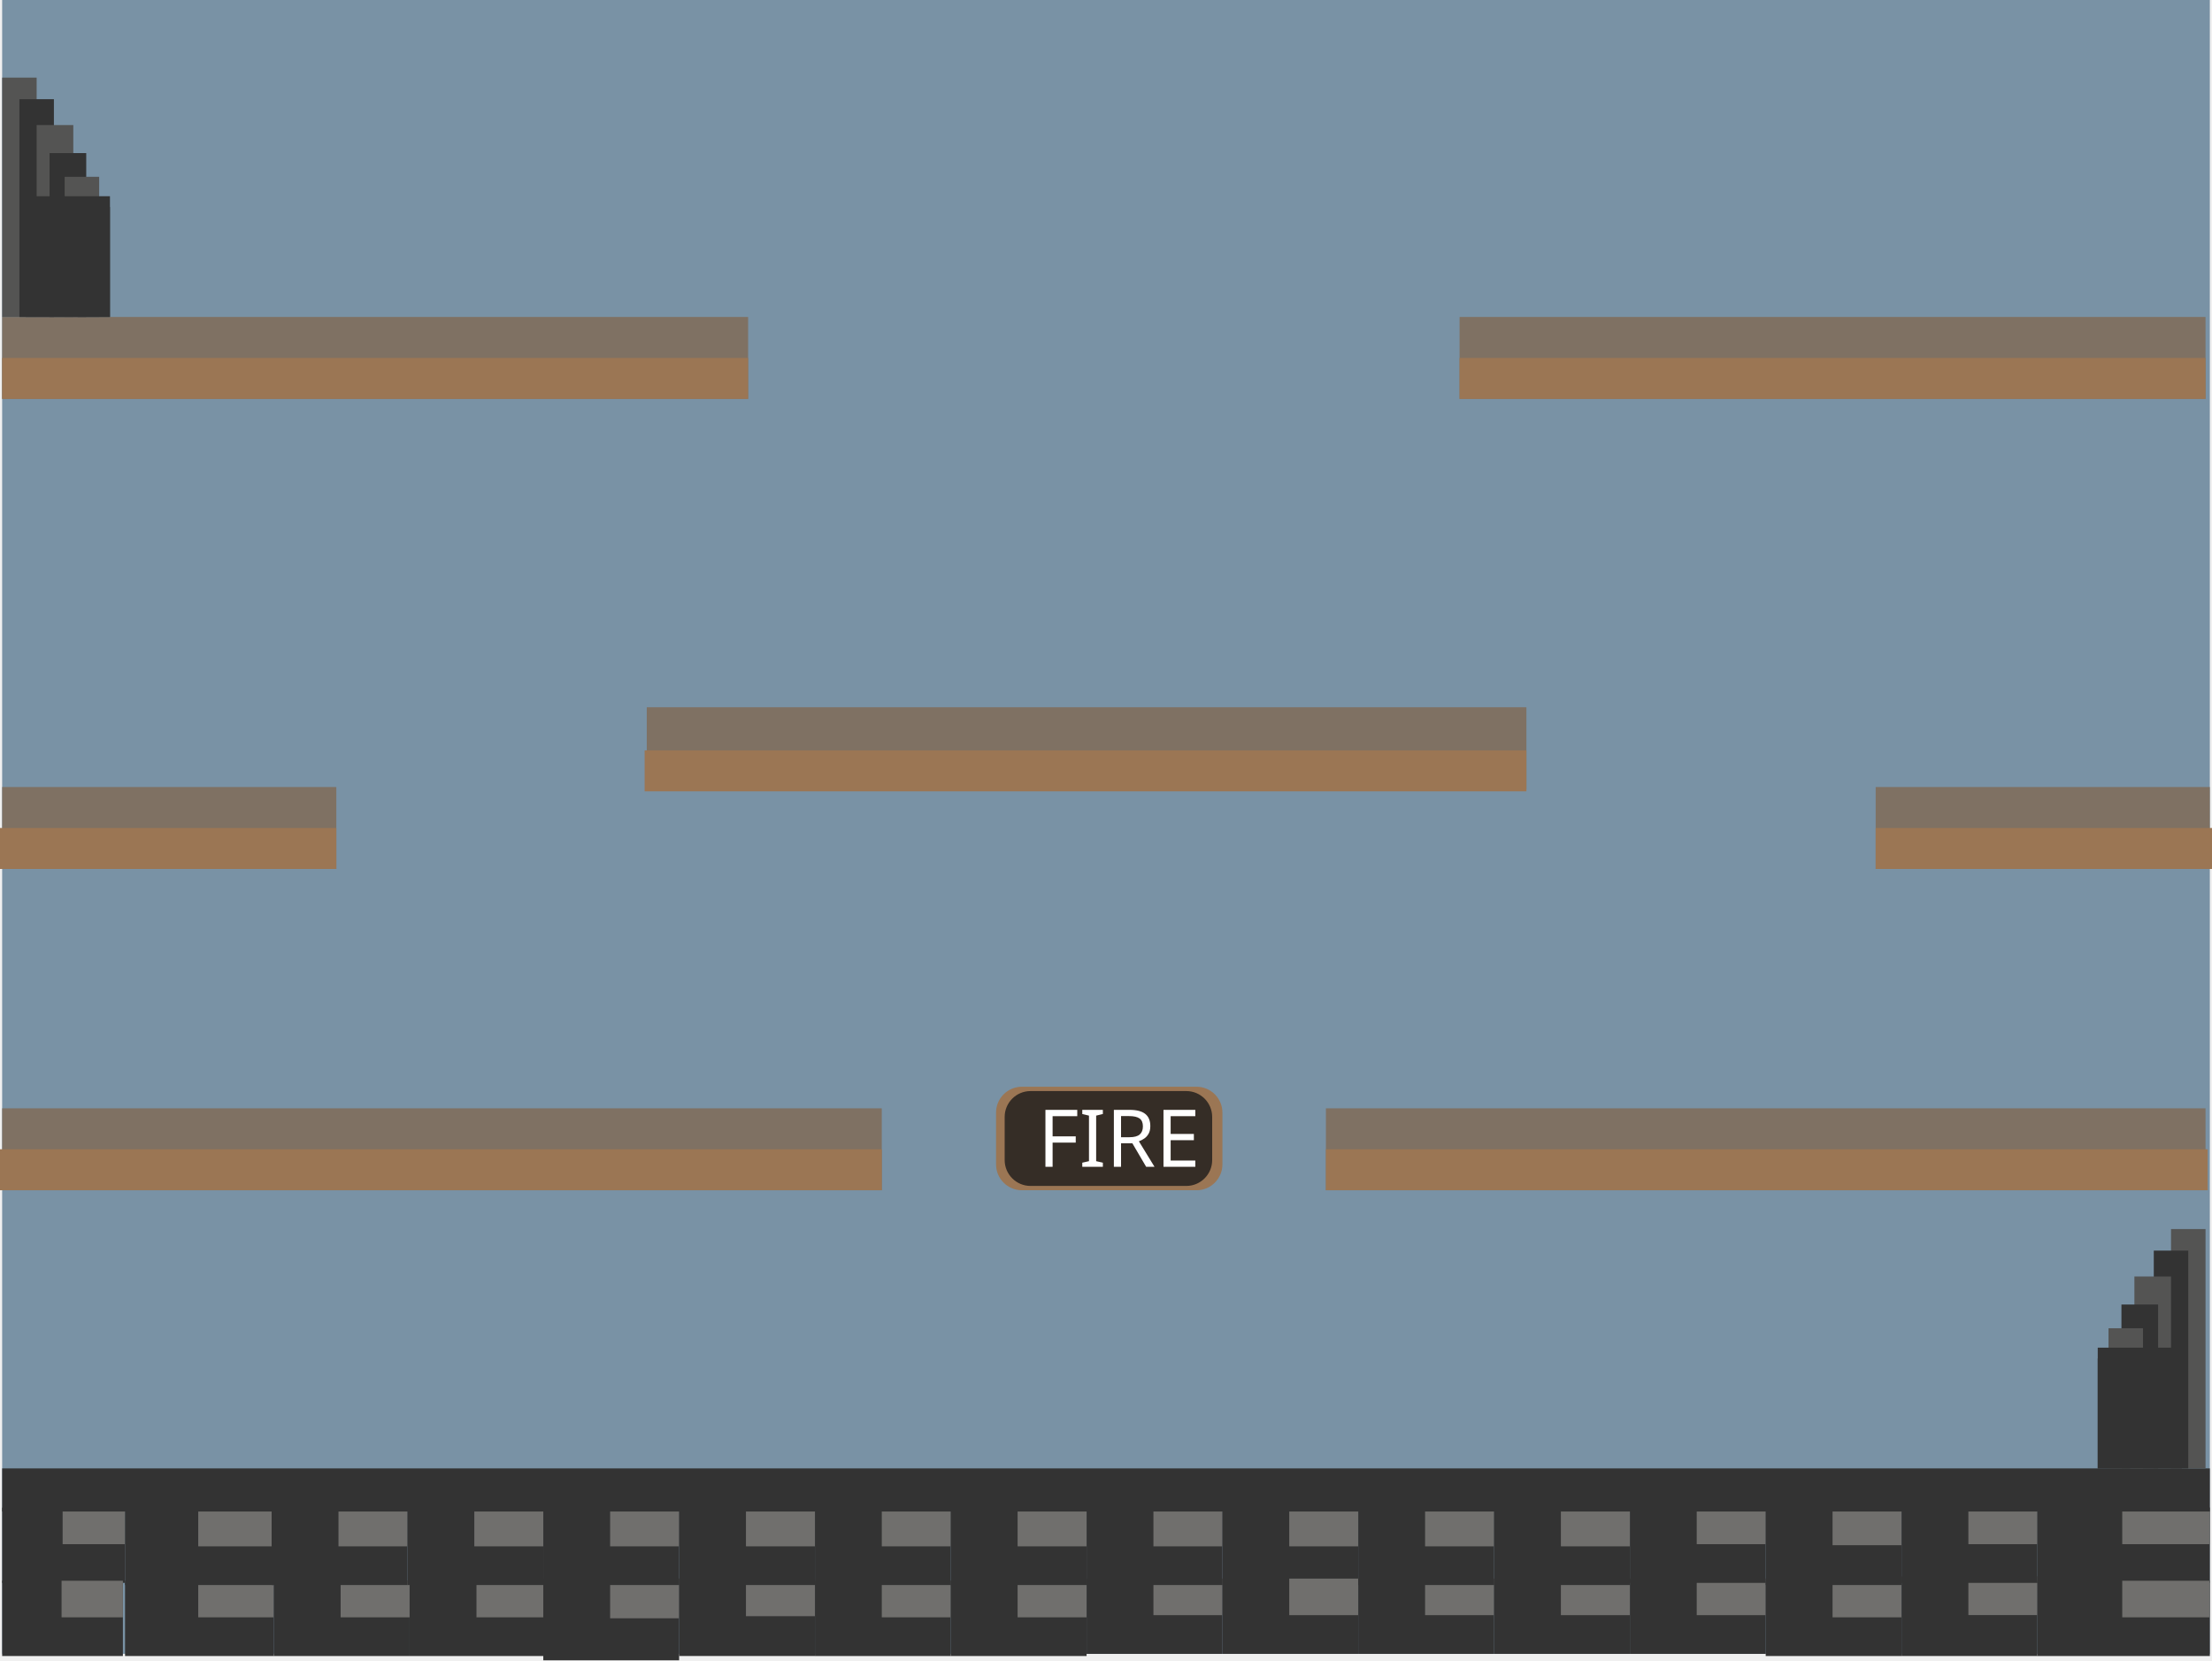
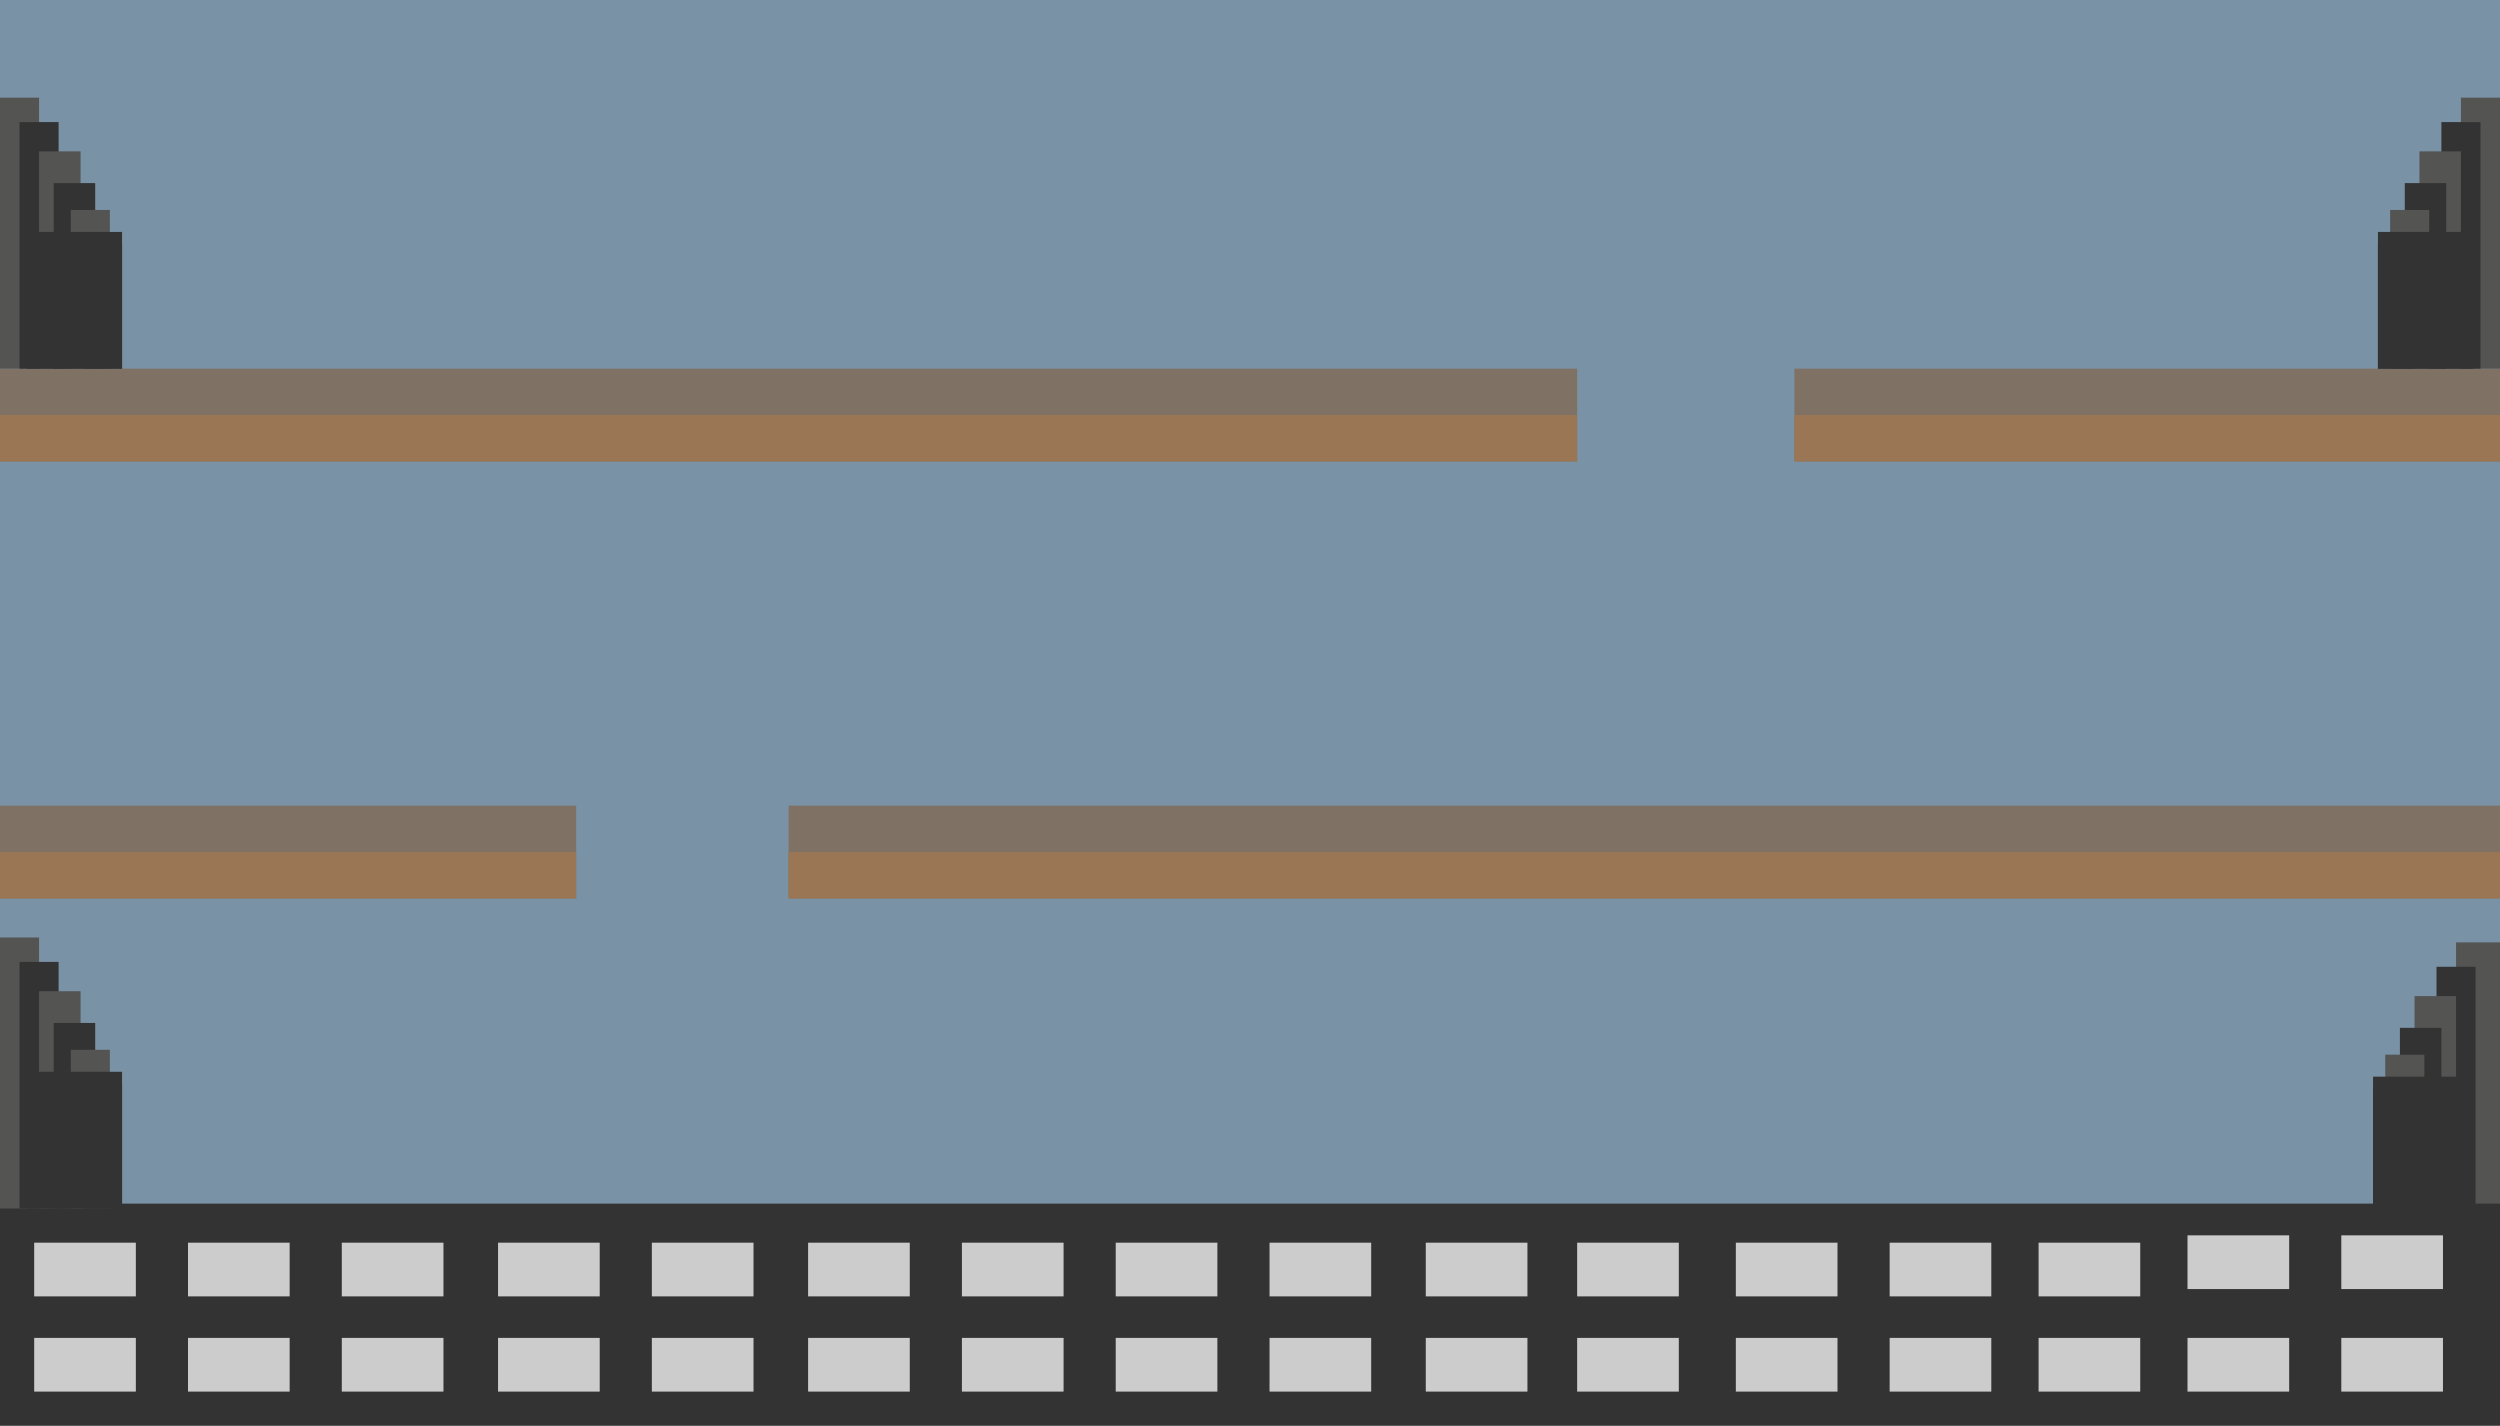
- <svg xmlns="http://www.w3.org/2000/svg" id="Layer_1" data-name="Layer 1" viewBox="0 0 1026 770">
+ <svg xmlns="http://www.w3.org/2000/svg" id="Layer_1" data-name="Layer 1" viewBox="0 0 1024 584">
  <defs>
    <style>
      .cls-1 {
        fill: #7992a5;
      }

      .cls-2 {
+         fill: #7f7163;
+       }
+ 
+       .cls-3 {
+         fill: #9b7654;
+       }
+ 
+       .cls-4 {
+         fill: #545453;
+       }
+ 
+       .cls-5 {
        fill: #333;
      }

-       .cls-3 {
-         fill: #706f6d;
-       }
- 
-       .cls-4 {
-         fill: #7f7163;
-       }
- 
-       .cls-5 {
-         fill: #9b7654;
-       }
- 
      .cls-6 {
-         fill: #352d26;
-       }
- 
-       .cls-7 {
-         font-size: 37px;
-         fill: #fff;
-         font-family: MyriadPro-Regular, Myriad Pro;
-       }
- 
-       .cls-8 {
-         fill: #545453;
+         fill: #ccc;
      }
    </style>
  </defs>
-   <rect class="cls-1" x="1" width="1024" height="767" />
-   <g>
-     <rect class="cls-2" x="1" y="699.18" width="57" height="34.91" />
-     <rect class="cls-3" x="29.05" y="699.18" width="28.95" height="16.96" />
-   </g>
-   <g>
-     <rect class="cls-2" x="58" y="733.1" width="69" height="34.91" />
-     <rect class="cls-3" x="91.95" y="733.1" width="35.05" height="16.96" />
-   </g>
-   <g>
-     <rect class="cls-2" x="58" y="700.18" width="69" height="34.91" />
-     <rect class="cls-3" x="91.95" y="700.18" width="35.05" height="16.96" />
-   </g>
-   <g>
-     <rect class="cls-2" x="127" y="733.1" width="63" height="34.91" />
-     <rect class="cls-3" x="158" y="733.1" width="32" height="16.96" />
-   </g>
-   <g>
-     <rect class="cls-2" x="126" y="700.18" width="63" height="34.91" />
-     <rect class="cls-3" x="157" y="700.18" width="32" height="16.96" />
-   </g>
-   <g>
-     <rect class="cls-2" x="190" y="733.1" width="63" height="34.91" />
-     <rect class="cls-3" x="221" y="733.1" width="32" height="16.96" />
-   </g>
-   <g>
-     <rect class="cls-2" x="189" y="700.18" width="63" height="34.91" />
-     <rect class="cls-3" x="220" y="700.18" width="32" height="16.96" />
-   </g>
-   <g>
-     <rect class="cls-2" x="252" y="732.1" width="63" height="37.9" />
-     <rect class="cls-3" x="283" y="732.1" width="32" height="18.41" />
-   </g>
-   <g>
-     <rect class="cls-2" x="252" y="700.18" width="63" height="34.91" />
-     <rect class="cls-3" x="283" y="700.18" width="32" height="16.96" />
-   </g>
-   <g>
-     <rect class="cls-2" x="315" y="732.1" width="63" height="35.9" />
-     <rect class="cls-3" x="346" y="732.1" width="32" height="17.44" />
-   </g>
-   <g>
-     <rect class="cls-2" x="315" y="700.18" width="63" height="34.91" />
-     <rect class="cls-3" x="346" y="700.18" width="32" height="16.96" />
-   </g>
-   <g>
-     <rect class="cls-2" x="378" y="733.1" width="63" height="34.91" />
-     <rect class="cls-3" x="409" y="733.1" width="32" height="16.96" />
-   </g>
-   <g>
-     <rect class="cls-2" x="441" y="733.1" width="63" height="34.91" />
-     <rect class="cls-3" x="472" y="733.1" width="32" height="16.96" />
-   </g>
-   <g>
-     <rect class="cls-2" x="504" y="732.1" width="63" height="34.91" />
-     <rect class="cls-3" x="535" y="732.1" width="32" height="16.96" />
-   </g>
-   <g>
-     <rect class="cls-2" x="378" y="700.18" width="63" height="34.91" />
-     <rect class="cls-3" x="409" y="700.18" width="32" height="16.96" />
-   </g>
-   <g>
-     <rect class="cls-2" x="441" y="700.18" width="63" height="34.91" />
-     <rect class="cls-3" x="472" y="700.18" width="32" height="16.96" />
-   </g>
-   <g>
-     <rect class="cls-2" x="504" y="700.18" width="63" height="34.91" />
-     <rect class="cls-3" x="535" y="700.18" width="32" height="16.96" />
-   </g>
-   <g>
-     <rect class="cls-2" x="567" y="700.18" width="63" height="34.91" />
-     <rect class="cls-3" x="598" y="700.18" width="32" height="16.96" />
-   </g>
-   <g>
-     <rect class="cls-2" x="567" y="732.1" width="63" height="34.91" />
-     <rect class="cls-3" x="598" y="732.1" width="32" height="16.96" />
-   </g>
-   <g>
-     <rect class="cls-2" x="630" y="732.1" width="63" height="34.91" />
-     <rect class="cls-3" x="661" y="732.1" width="32" height="16.96" />
-   </g>
-   <g>
-     <rect class="cls-2" x="693" y="732.1" width="63" height="34.91" />
-     <rect class="cls-3" x="724" y="732.1" width="32" height="16.96" />
-   </g>
-   <g>
-     <rect class="cls-2" x="756" y="732.1" width="63" height="34.91" />
-     <rect class="cls-3" x="787" y="732.1" width="32" height="16.96" />
-   </g>
-   <g>
-     <rect class="cls-2" x="630" y="700.18" width="63" height="34.91" />
-     <rect class="cls-3" x="661" y="700.18" width="32" height="16.96" />
-   </g>
-   <g>
-     <rect class="cls-2" x="693" y="700.18" width="63" height="34.91" />
-     <rect class="cls-3" x="724" y="700.18" width="32" height="16.96" />
-   </g>
-   <g>
-     <rect class="cls-2" x="756" y="699.18" width="63" height="34.91" />
-     <rect class="cls-3" x="787" y="699.18" width="32" height="16.96" />
-   </g>
-   <g>
-     <rect class="cls-2" x="819" y="733.1" width="63" height="34.91" />
-     <rect class="cls-3" x="850" y="733.1" width="32" height="16.96" />
-   </g>
-   <g>
-     <rect class="cls-2" x="819" y="699.18" width="63" height="35.91" />
-     <rect class="cls-3" x="850" y="699.18" width="32" height="17.44" />
-   </g>
-   <g>
-     <rect class="cls-2" x="882" y="731.1" width="63" height="36.9" />
-     <rect class="cls-3" x="913" y="731.1" width="32" height="17.92" />
-   </g>
-   <g>
-     <rect class="cls-2" x="882" y="699.18" width="63" height="34.91" />
-     <rect class="cls-3" x="913" y="699.18" width="32" height="16.96" />
-   </g>
-   <g>
-     <rect class="cls-2" x="945" y="699.18" width="80" height="34.91" />
-     <rect class="cls-3" x="984.37" y="699.18" width="40.63" height="16.96" />
-   </g>
-   <g>
-     <rect class="cls-2" x="945" y="733.1" width="80" height="34.91" />
-     <rect class="cls-3" x="984.37" y="733.1" width="40.63" height="16.96" />
-   </g>
-   <g>
-     <rect class="cls-2" x="1" y="733.1" width="56" height="34.91" />
-     <rect class="cls-3" x="28.56" y="733.1" width="28.44" height="16.96" />
-   </g>
-   <rect class="cls-2" x="1" y="681" width="1024" height="20" />
-   <rect class="cls-4" x="1" y="514" width="408" height="38" />
-   <rect class="cls-4" x="615" y="514" width="408" height="38" />
-   <rect class="cls-4" x="300" y="328" width="408" height="38" />
-   <rect class="cls-4" x="870" y="365" width="155" height="38" />
-   <rect class="cls-4" x="1" y="365" width="155" height="38" />
-   <rect class="cls-4" x="1" y="147" width="346" height="38" />
-   <rect class="cls-4" x="677" y="147" width="346" height="38" />
-   <rect class="cls-5" x="1" y="166" width="346" height="19" />
-   <rect class="cls-5" x="677" y="166" width="346" height="19" />
-   <rect class="cls-5" x="299" y="348" width="409" height="19" />
-   <rect class="cls-5" y="384" width="156" height="19" />
-   <rect class="cls-5" x="870" y="384" width="156" height="19" />
-   <rect class="cls-5" y="533" width="409" height="19" />
-   <rect class="cls-5" x="615" y="533" width="409" height="19" />
-   <rect class="cls-5" x="462" y="504" width="105" height="48" rx="12" ry="12" />
-   <text x="1" />
-   <rect class="cls-6" x="466" y="506" width="96.25" height="44" rx="12" ry="12" />
-   <text class="cls-7" transform="translate(481.31 541.14)">FIRE</text>
-   <rect class="cls-8" x="1" y="36" width="16" height="111" />
-   <rect class="cls-2" x="9" y="46" width="16" height="101" />
-   <rect class="cls-8" x="17" y="58" width="17" height="89" />
-   <rect class="cls-2" x="23" y="71" width="17" height="76" />
-   <rect class="cls-8" x="30" y="82" width="16" height="65" />
-   <rect class="cls-2" x="36" y="96" width="15" height="51" />
-   <rect class="cls-2" x="12" y="91" width="39" height="56" />
-   <rect class="cls-8" x="1006" y="570" width="16" height="111" transform="translate(2029 1251) rotate(-180)" />
-   <rect class="cls-2" x="998" y="580" width="16" height="101" transform="translate(2013 1261) rotate(-180)" />
-   <rect class="cls-8" x="989" y="592" width="17" height="89" transform="translate(1996 1273) rotate(-180)" />
-   <rect class="cls-2" x="983" y="605" width="17" height="76" transform="translate(1984 1286) rotate(-180)" />
-   <rect class="cls-8" x="977" y="616" width="16" height="65" transform="translate(1971 1297) rotate(-180)" />
-   <rect class="cls-2" x="972" y="630" width="15" height="51" transform="translate(1960 1311) rotate(-180)" />
-   <rect class="cls-2" x="972" y="625" width="39" height="56" transform="translate(1984 1306) rotate(-180)" />
+   <rect class="cls-1" width="1024" height="583" />
+   <rect class="cls-2" y="330" width="236" height="38" />
+   <rect class="cls-2" x="323" y="330" width="701" height="38" />
+   <rect class="cls-2" y="151" width="646" height="38" />
+   <rect class="cls-2" x="735" y="151" width="289" height="38" />
+   <rect class="cls-3" y="170" width="646" height="19" />
+   <rect class="cls-3" x="735" y="170" width="289" height="19" />
+   <rect class="cls-3" y="349" width="236" height="19" />
+   <rect class="cls-3" x="323" y="349" width="701" height="19" />
+   <text />
+   <rect class="cls-4" y="40" width="16" height="111" />
+   <rect class="cls-5" x="8" y="50" width="16" height="101" />
+   <rect class="cls-4" x="16" y="62" width="17" height="89" />
+   <rect class="cls-5" x="22" y="75" width="17" height="76" />
+   <rect class="cls-4" x="29" y="86" width="16" height="65" />
+   <rect class="cls-5" x="35" y="100" width="15" height="51" />
+   <rect class="cls-5" x="11" y="95" width="39" height="56" />
+   <rect class="cls-4" x="1006" y="386" width="18" height="111" transform="translate(2030 883) rotate(-180)" />
+   <rect class="cls-5" x="998" y="396" width="16" height="101" transform="translate(2012 893) rotate(-180)" />
+   <rect class="cls-4" x="989" y="408" width="17" height="89" transform="translate(1995 905) rotate(-180)" />
+   <rect class="cls-5" x="983" y="421" width="17" height="76" transform="translate(1983 918) rotate(-180)" />
+   <rect class="cls-4" x="977" y="432" width="16" height="65" transform="translate(1970 929) rotate(-180)" />
+   <rect class="cls-5" x="972" y="446" width="15" height="51" transform="translate(1959 943) rotate(-180)" />
+   <rect class="cls-5" x="972" y="441" width="39" height="56" transform="translate(1983 938) rotate(-180)" />
+   <rect class="cls-5" y="493" width="1024" height="91" />
+   <rect class="cls-6" x="14" y="509" width="41.64" height="22" />
+   <rect class="cls-6" x="14" y="548" width="41.64" height="22" />
+   <rect class="cls-6" x="77" y="509" width="41.64" height="22" />
+   <rect class="cls-6" x="77" y="548" width="41.64" height="22" />
+   <rect class="cls-6" x="140" y="509" width="41.64" height="22" />
+   <rect class="cls-6" x="140" y="548" width="41.64" height="22" />
+   <rect class="cls-6" x="204" y="509" width="41.64" height="22" />
+   <rect class="cls-6" x="204" y="548" width="41.64" height="22" />
+   <rect class="cls-6" x="267" y="509" width="41.64" height="22" />
+   <rect class="cls-6" x="267" y="548" width="41.64" height="22" />
+   <rect class="cls-6" x="331" y="509" width="41.64" height="22" />
+   <rect class="cls-6" x="331" y="548" width="41.64" height="22" />
+   <rect class="cls-6" x="394" y="509" width="41.64" height="22" />
+   <rect class="cls-6" x="394" y="548" width="41.64" height="22" />
+   <rect class="cls-6" x="457" y="509" width="41.64" height="22" />
+   <rect class="cls-6" x="457" y="548" width="41.64" height="22" />
+   <rect class="cls-6" x="520" y="509" width="41.64" height="22" />
+   <rect class="cls-6" x="520" y="548" width="41.64" height="22" />
+   <rect class="cls-6" x="584" y="509" width="41.64" height="22" />
+   <rect class="cls-6" x="584" y="548" width="41.64" height="22" />
+   <rect class="cls-6" x="646" y="509" width="41.64" height="22" />
+   <rect class="cls-6" x="646" y="548" width="41.64" height="22" />
+   <rect class="cls-6" x="711" y="509" width="41.64" height="22" />
+   <rect class="cls-6" x="711" y="548" width="41.64" height="22" />
+   <rect class="cls-6" x="774" y="509" width="41.64" height="22" />
+   <rect class="cls-6" x="774" y="548" width="41.64" height="22" />
+   <rect class="cls-6" x="835" y="509" width="41.64" height="22" />
+   <rect class="cls-6" x="835" y="548" width="41.64" height="22" />
+   <rect class="cls-6" x="896" y="506" width="41.64" height="22" />
+   <rect class="cls-6" x="896" y="548" width="41.64" height="22" />
+   <rect class="cls-6" x="959" y="506" width="41.64" height="22" />
+   <rect class="cls-6" x="959" y="548" width="41.64" height="22" />
+   <rect class="cls-4" y="384" width="16" height="111" />
+   <rect class="cls-5" x="8" y="394" width="16" height="101" />
+   <rect class="cls-4" x="16" y="406" width="17" height="89" />
+   <rect class="cls-5" x="22" y="419" width="17" height="76" />
+   <rect class="cls-4" x="29" y="430" width="16" height="65" />
+   <rect class="cls-5" x="35" y="444" width="15" height="51" />
+   <rect class="cls-5" x="11" y="439" width="39" height="56" />
+   <rect class="cls-4" x="1008" y="40" width="16" height="111" transform="translate(2032 191) rotate(-180)" />
+   <rect class="cls-5" x="1000" y="50" width="16" height="101" transform="translate(2016 201) rotate(-180)" />
+   <rect class="cls-4" x="991" y="62" width="17" height="89" transform="translate(1999 213) rotate(-180)" />
+   <rect class="cls-5" x="985" y="75" width="17" height="76" transform="translate(1987 226) rotate(-180)" />
+   <rect class="cls-4" x="979" y="86" width="16" height="65" transform="translate(1974 237) rotate(-180)" />
+   <rect class="cls-5" x="974" y="100" width="15" height="51" transform="translate(1963 251) rotate(-180)" />
+   <rect class="cls-5" x="974" y="95" width="39" height="56" transform="translate(1987 246) rotate(-180)" />
</svg>
